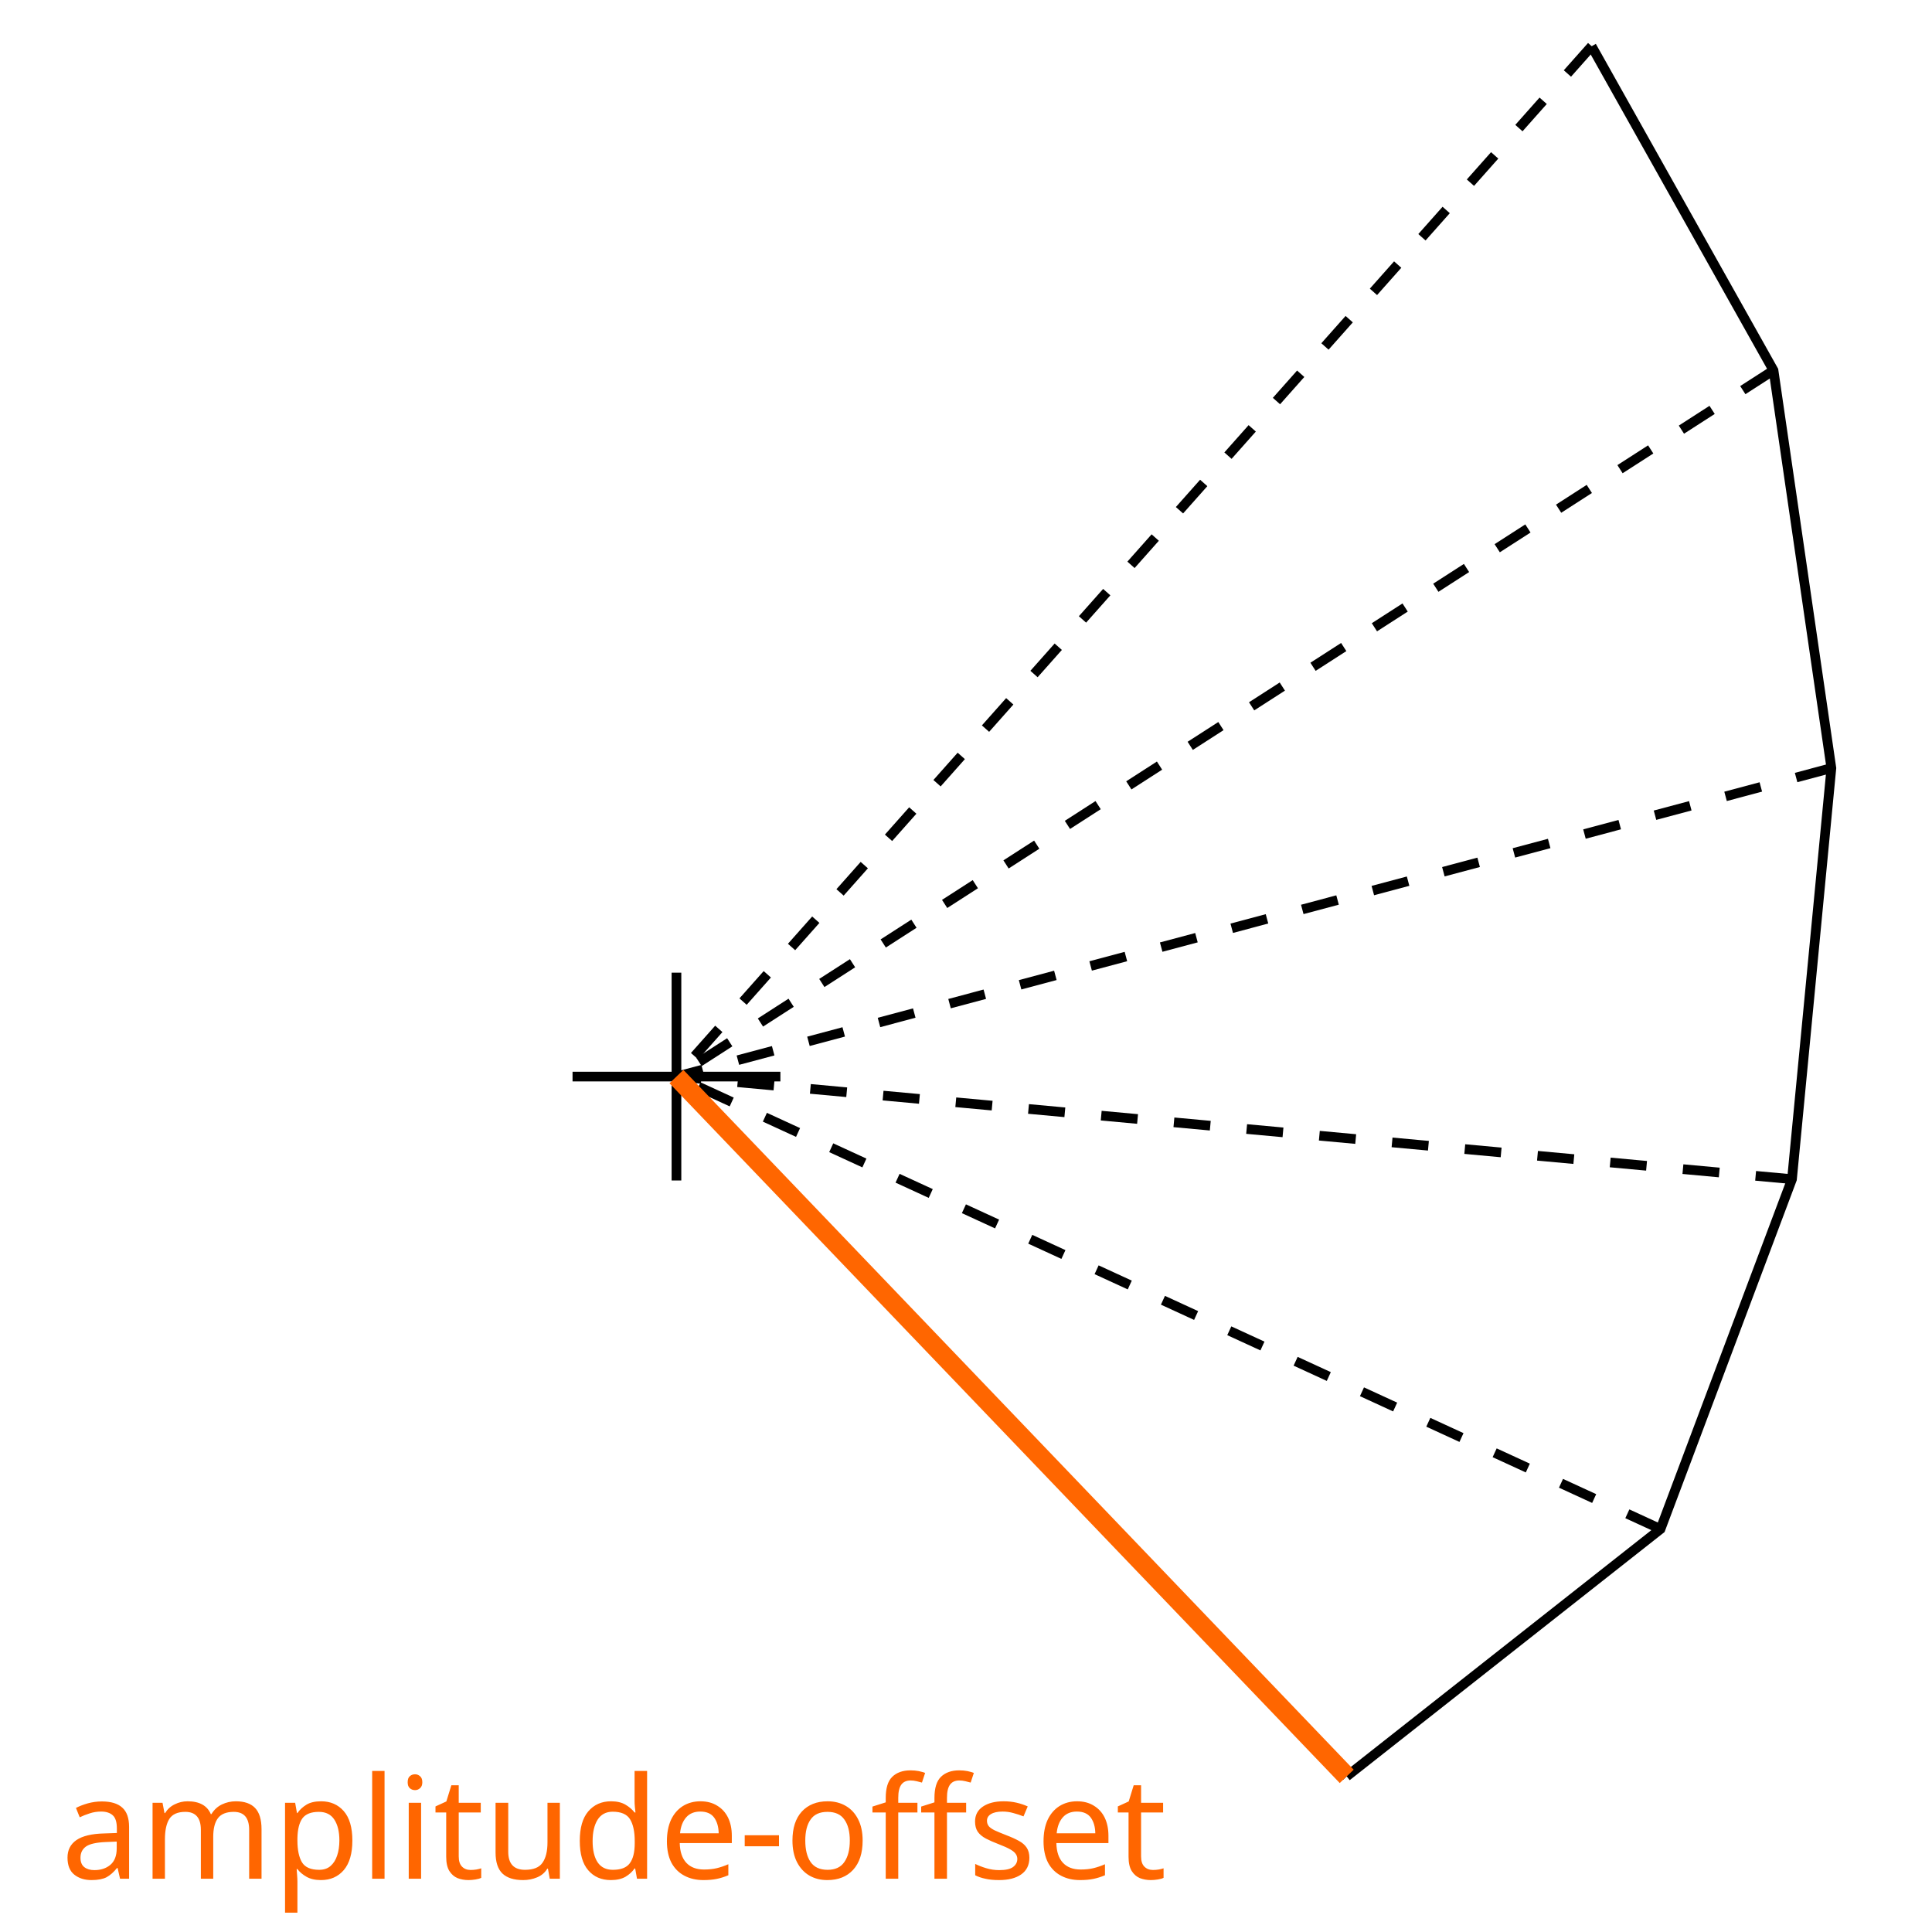
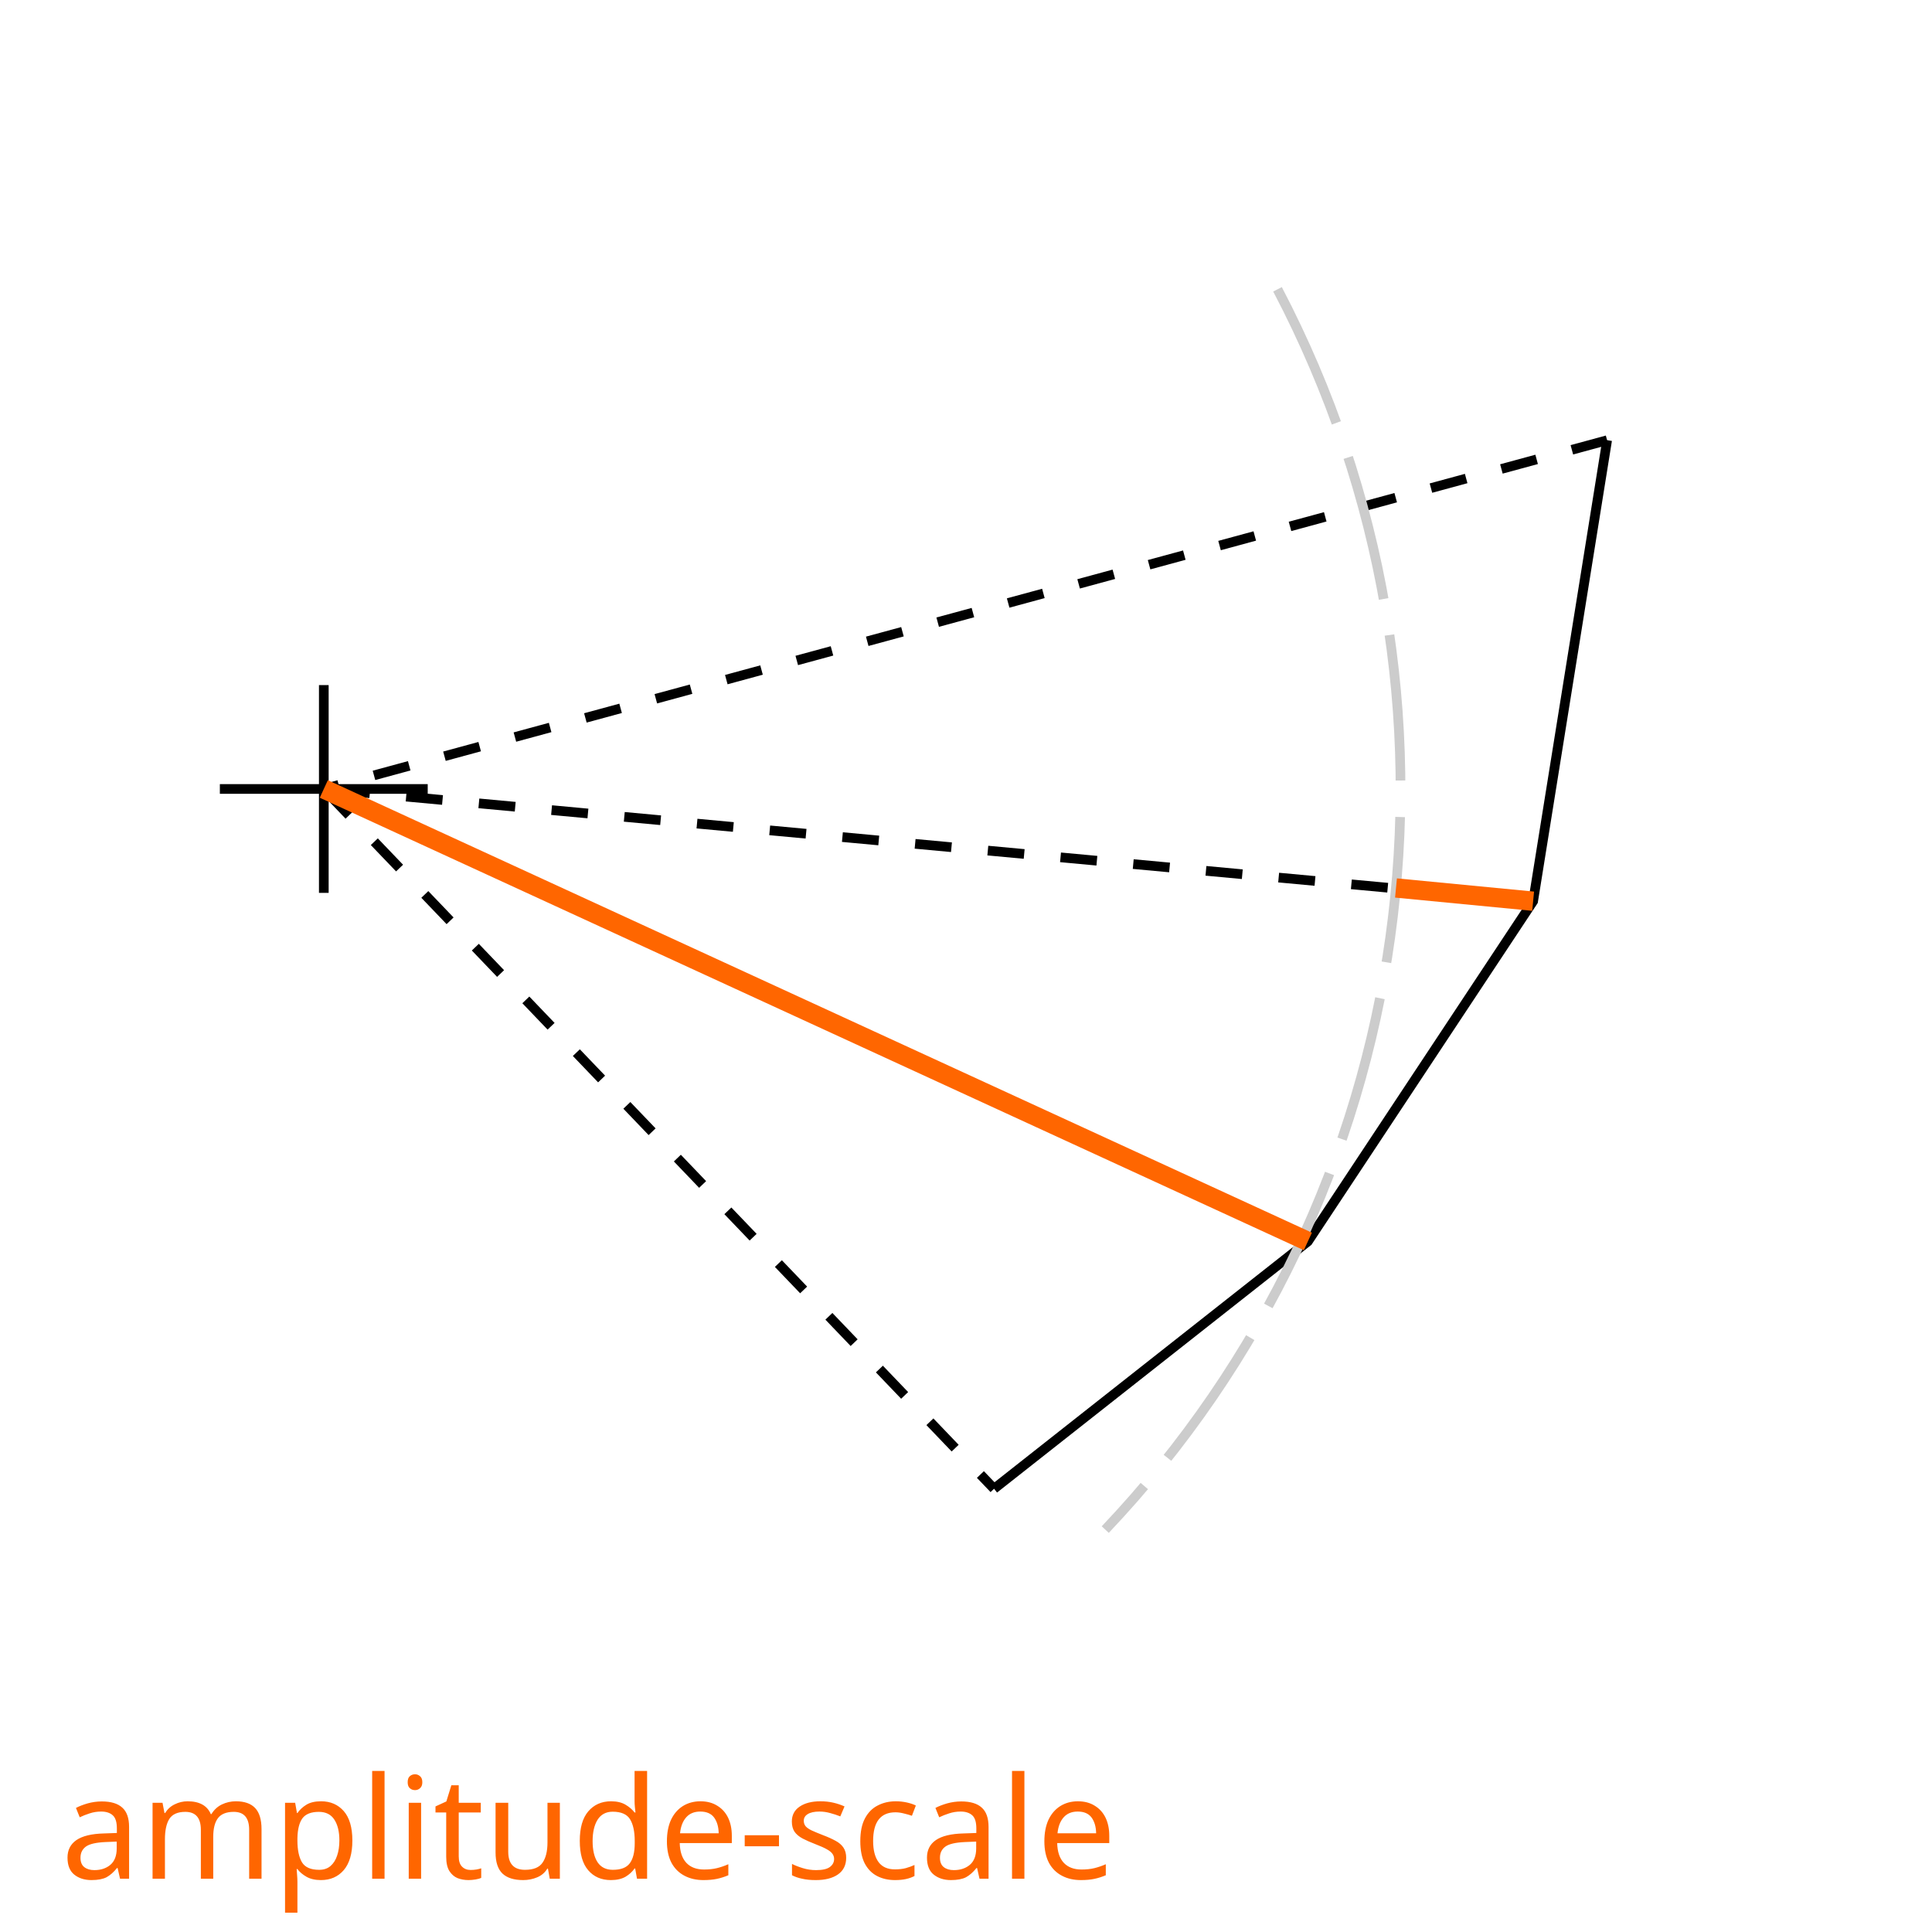
<svg xmlns="http://www.w3.org/2000/svg" width="200" height="200" viewBox="0 0 52.917 52.917" version="1.1" id="svg5">
  <defs id="defs2">
-     <rect x="102.459" y="286.969" width="176.774" height="48.735" id="rect1984-5" />
+     <rect x="102.459" y="286.969" width="176.774" height="48.735" id="rect1984-5-2" />
  </defs>
-   <g id="layer1" transform="translate(-34.81101,-78.06085)">
-     <rect style="fill:#ffffff;stroke:#ffffff;stroke-width:0.265;stroke-dasharray:none;stroke-dashoffset:0" id="rect1448-0" width="52.652" height="52.652" x="34.943" y="78.193" />
-     <path style="fill:none;stroke:#000000;stroke-width:0.265px;stroke-linecap:butt;stroke-linejoin:miter;stroke-opacity:1" d="m 50.493,107.548 h 5.693" id="path578-6" />
-     <path style="fill:none;stroke:#000000;stroke-width:0.265px;stroke-linecap:butt;stroke-linejoin:miter;stroke-opacity:1" d="m 53.339,110.394 v -5.692" id="path578-3-2" />
-     <path style="fill:none;stroke:#000000;stroke-width:0.265px;stroke-linecap:butt;stroke-linejoin:miter;stroke-opacity:1" d="m 71.697,126.715 8.595,-6.773 3.601,-9.583 1.079,-11.259 -1.585,-10.894 -4.982,-8.879" id="path607-9" />
-     <path style="fill:none;stroke:#000000;stroke-width:0.265px;stroke-linecap:butt;stroke-linejoin:miter;stroke-dasharray:1, 1;stroke-dashoffset:0;stroke-opacity:1" d="m 53.339,107.548 18.358,19.167" id="path609-1" />
-     <path style="fill:none;stroke:#000000;stroke-width:0.265px;stroke-linecap:butt;stroke-linejoin:miter;stroke-dasharray:1, 1;stroke-dashoffset:0;stroke-opacity:1" d="M 80.292,119.941 53.339,107.548" id="path611-2" />
-     <path style="fill:none;stroke:#000000;stroke-width:0.265px;stroke-linecap:butt;stroke-linejoin:miter;stroke-dasharray:1, 1;stroke-dashoffset:0;stroke-opacity:1" d="M 83.893,110.358 53.339,107.548" id="path613-7" />
-     <path style="fill:none;stroke:#000000;stroke-width:0.265px;stroke-linecap:butt;stroke-linejoin:miter;stroke-dasharray:1, 1;stroke-dashoffset:0;stroke-opacity:1" d="M 84.972,99.099 53.339,107.548" id="path615-0" />
-     <path style="fill:none;stroke:#000000;stroke-width:0.265px;stroke-linecap:butt;stroke-linejoin:miter;stroke-dasharray:1, 1;stroke-dashoffset:0;stroke-opacity:1" d="M 83.387,88.205 53.339,107.548" id="path617-9" />
-     <path style="fill:none;stroke:#000000;stroke-width:0.265px;stroke-linecap:butt;stroke-linejoin:miter;stroke-dasharray:1, 1;stroke-dashoffset:0;stroke-opacity:1" d="M 78.406,79.326 53.339,107.548" id="path619-3" />
-     <text xml:space="preserve" transform="matrix(0.2645833,0,0,0.2645833,9.372739,50.1581)" id="text1982-6" style="font-size:14.667px;line-height:1.25;font-family:sans-serif;white-space:pre;shape-inside:url(#rect1984-5);display:inline;fill:#ff6600">
-       <tspan x="102.459" y="299.945" id="tspan436">amplitude-offset</tspan>
+   <g id="layer1" transform="translate(-34.81101,-150.0204)">
+     <rect style="fill:#ffffff;stroke:#ffffff;stroke-width:0.265;stroke-dasharray:none;stroke-dashoffset:0" id="rect1448-0-7" width="52.652" height="52.652" x="34.943" y="150.153" />
+     <path style="fill:none;stroke:#000000;stroke-width:0.265px;stroke-linecap:butt;stroke-linejoin:miter;stroke-opacity:1" d="m 40.833,171.63 h 5.693" id="path578-6-6" />
+     <path style="fill:none;stroke:#000000;stroke-width:0.265px;stroke-linecap:butt;stroke-linejoin:miter;stroke-opacity:1" d="M 43.68,174.476 V 168.785" id="path578-3-2-1" />
+     <path style="fill:none;stroke:#000000;stroke-width:0.265px;stroke-linecap:butt;stroke-linejoin:miter;stroke-opacity:1" d="m 62.038,190.797 8.595,-6.773 6.17,-9.32 2.027,-12.627" id="path607-9-8" />
+     <path style="fill:none;stroke:#000000;stroke-width:0.265px;stroke-linecap:butt;stroke-linejoin:miter;stroke-dasharray:1, 1;stroke-dashoffset:0;stroke-opacity:1" d="M 43.68,171.63 62.038,190.797" id="path609-1-7" />
+     <path style="fill:none;stroke:#000000;stroke-width:0.265px;stroke-linecap:butt;stroke-linejoin:miter;stroke-dasharray:1, 1;stroke-dashoffset:0;stroke-opacity:1" d="M 70.633,184.024 43.68,171.63" id="path611-2-9" />
+     <path style="fill:none;stroke:#000000;stroke-width:0.265px;stroke-linecap:butt;stroke-linejoin:miter;stroke-dasharray:1, 1;stroke-dashoffset:0;stroke-opacity:1" d="M 76.803,174.704 43.68,171.63" id="path613-7-2" />
+     <path style="fill:none;stroke:#000000;stroke-width:0.265px;stroke-linecap:butt;stroke-linejoin:miter;stroke-dasharray:1, 1;stroke-dashoffset:0;stroke-opacity:1" d="m 78.829,162.078 -35.149,9.553" id="path615-0-0" />
+     <text xml:space="preserve" transform="matrix(0.2645833,0,0,0.2645833,9.372739,122.1176)" id="text1982-6-5" style="font-size:14.667px;line-height:1.25;font-family:sans-serif;white-space:pre;shape-inside:url(#rect1984-5-2);display:inline;fill:#ff6600">
+       <tspan x="102.459" y="299.945" id="tspan487">amplitude-scale</tspan>
    </text>
-     <path style="fill:none;stroke:#ff6600;stroke-width:0.529;stroke-linecap:butt;stroke-linejoin:miter;stroke-opacity:1" d="M 71.697,126.715 53.339,107.548" id="path2198" />
+     <path style="fill:none;stroke:#cccccc;stroke-width:0.265;stroke-dasharray:4, 1;stroke-dashoffset:0" id="path2360" d="m 69.802,157.945 a 29.491,29.487 0 0 1 -4.718,33.97" />
+     <path style="fill:none;stroke:#ff6600;stroke-width:0.529;stroke-linecap:butt;stroke-linejoin:miter;stroke-opacity:1" d="m 43.68,171.63 26.953,12.393" id="path2895" />
+     <path style="fill:none;stroke:#ff6600;stroke-width:0.529;stroke-linecap:butt;stroke-linejoin:miter;stroke-opacity:1" d="m 76.803,174.704 -3.756,-0.362" id="path2897" />
  </g>
</svg>
